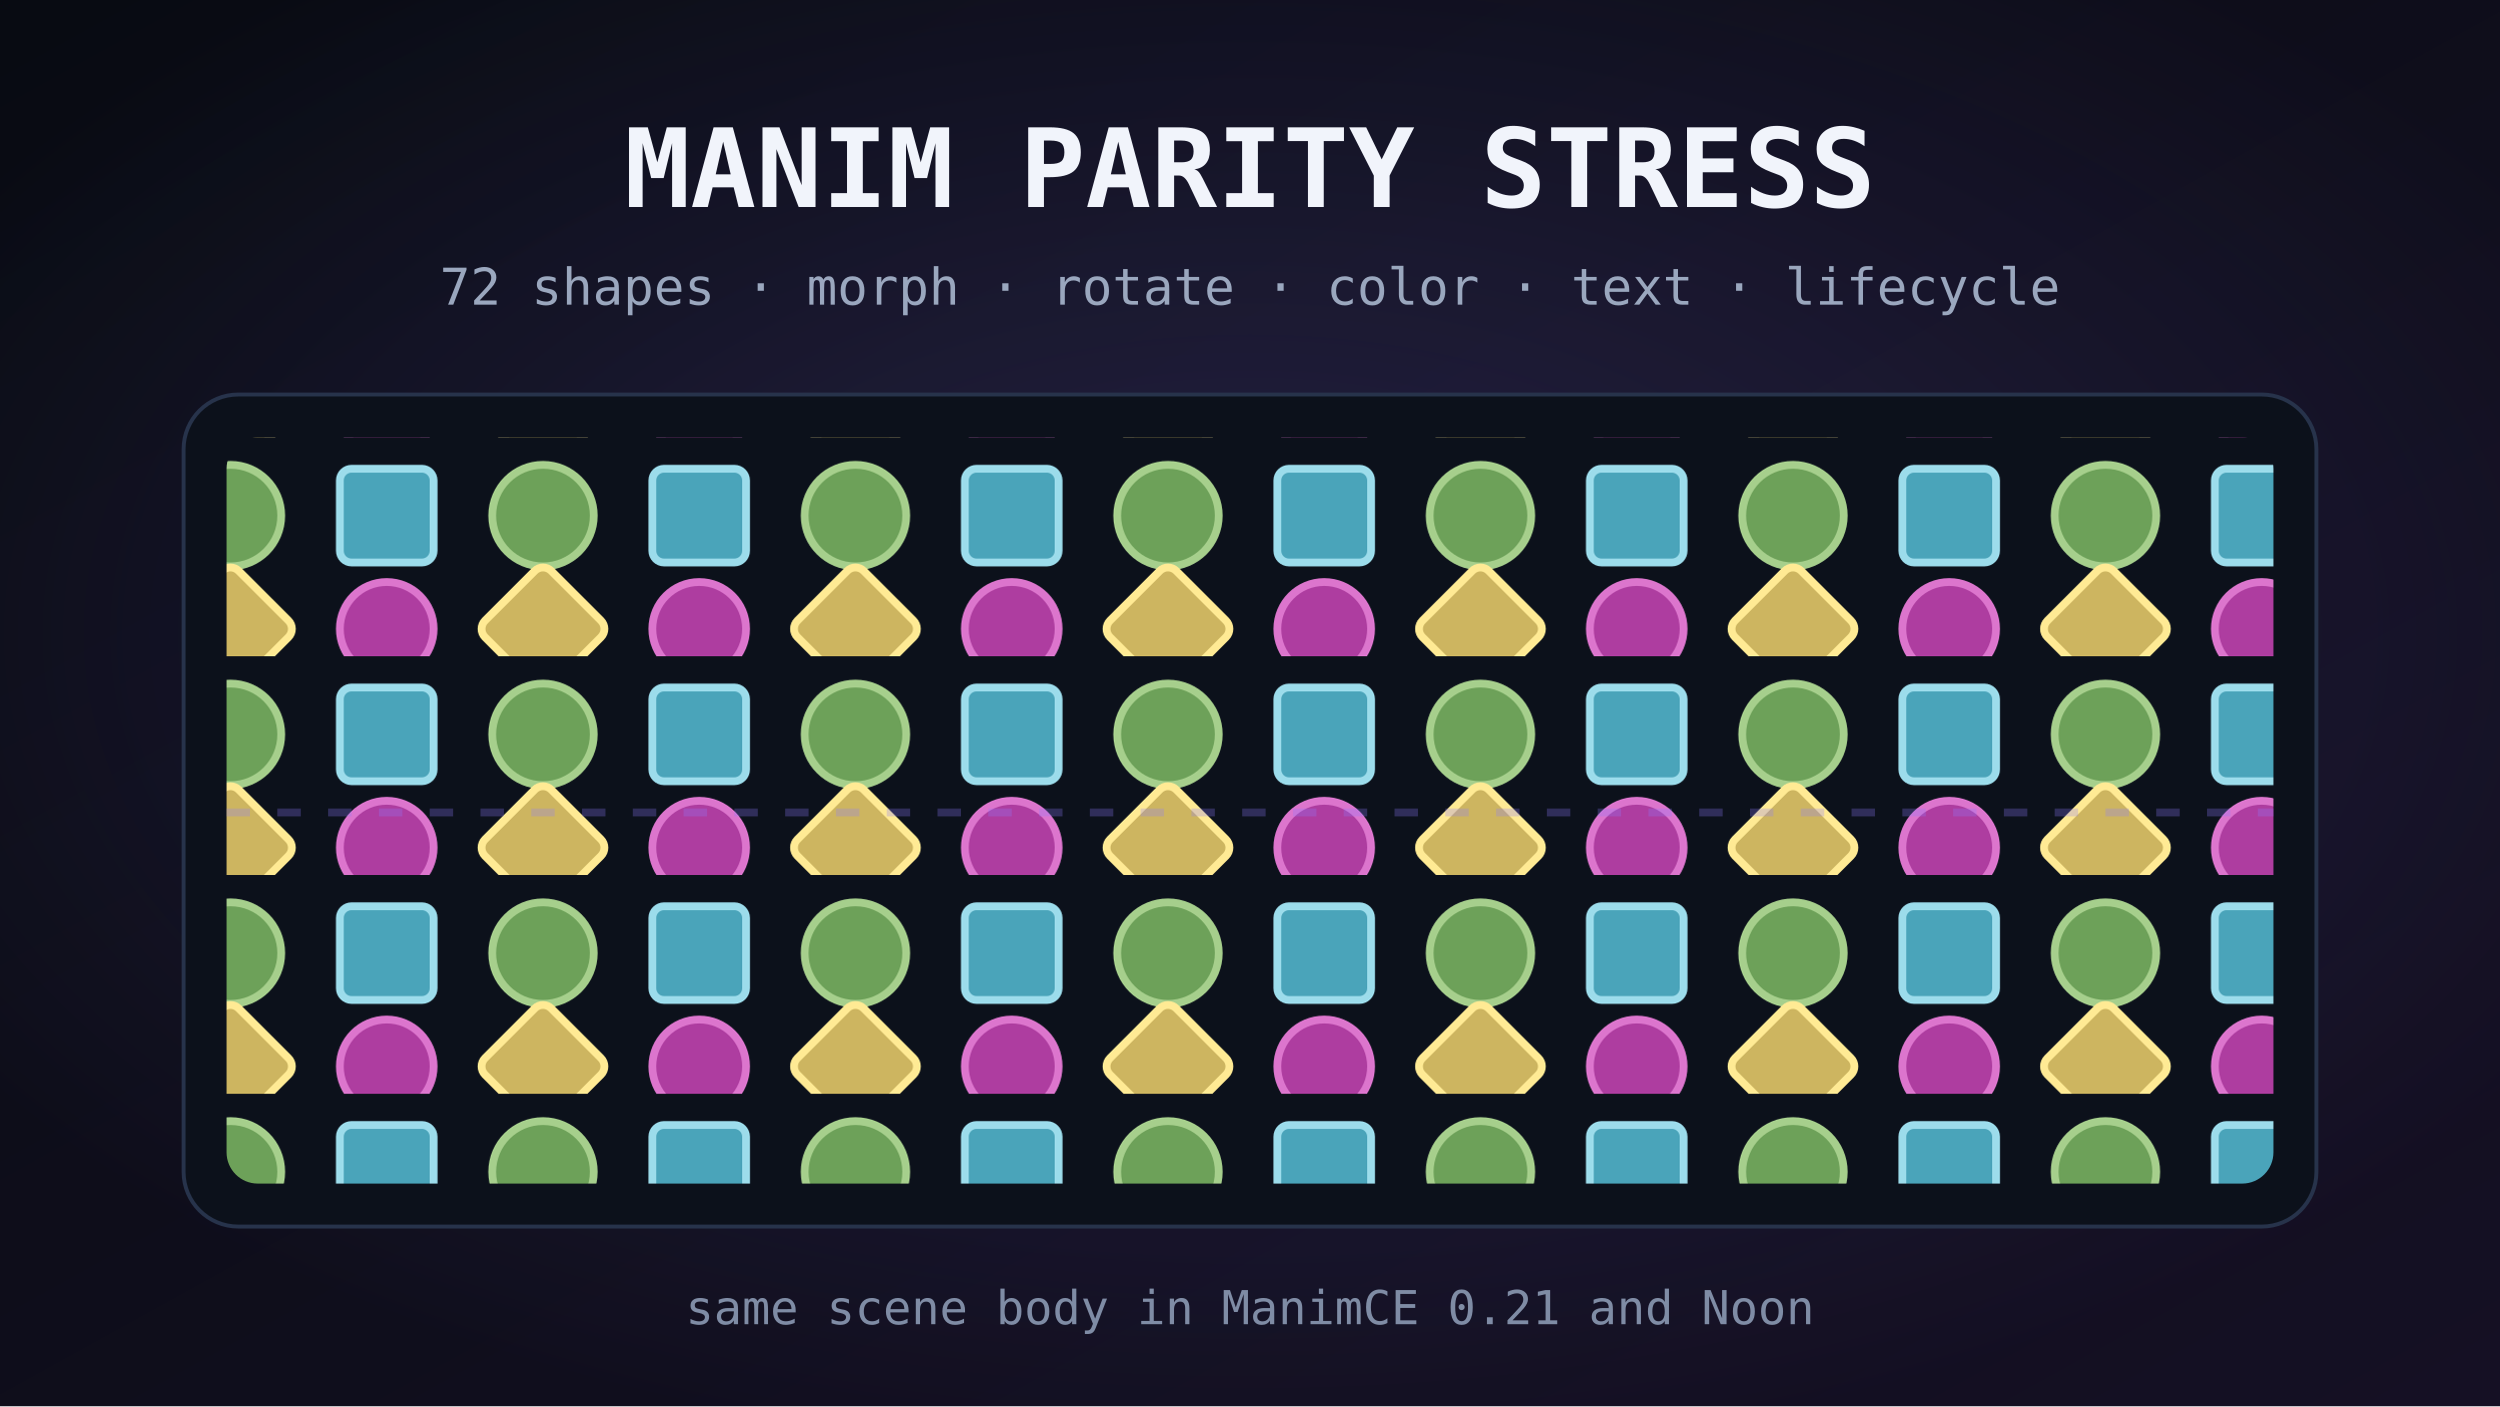
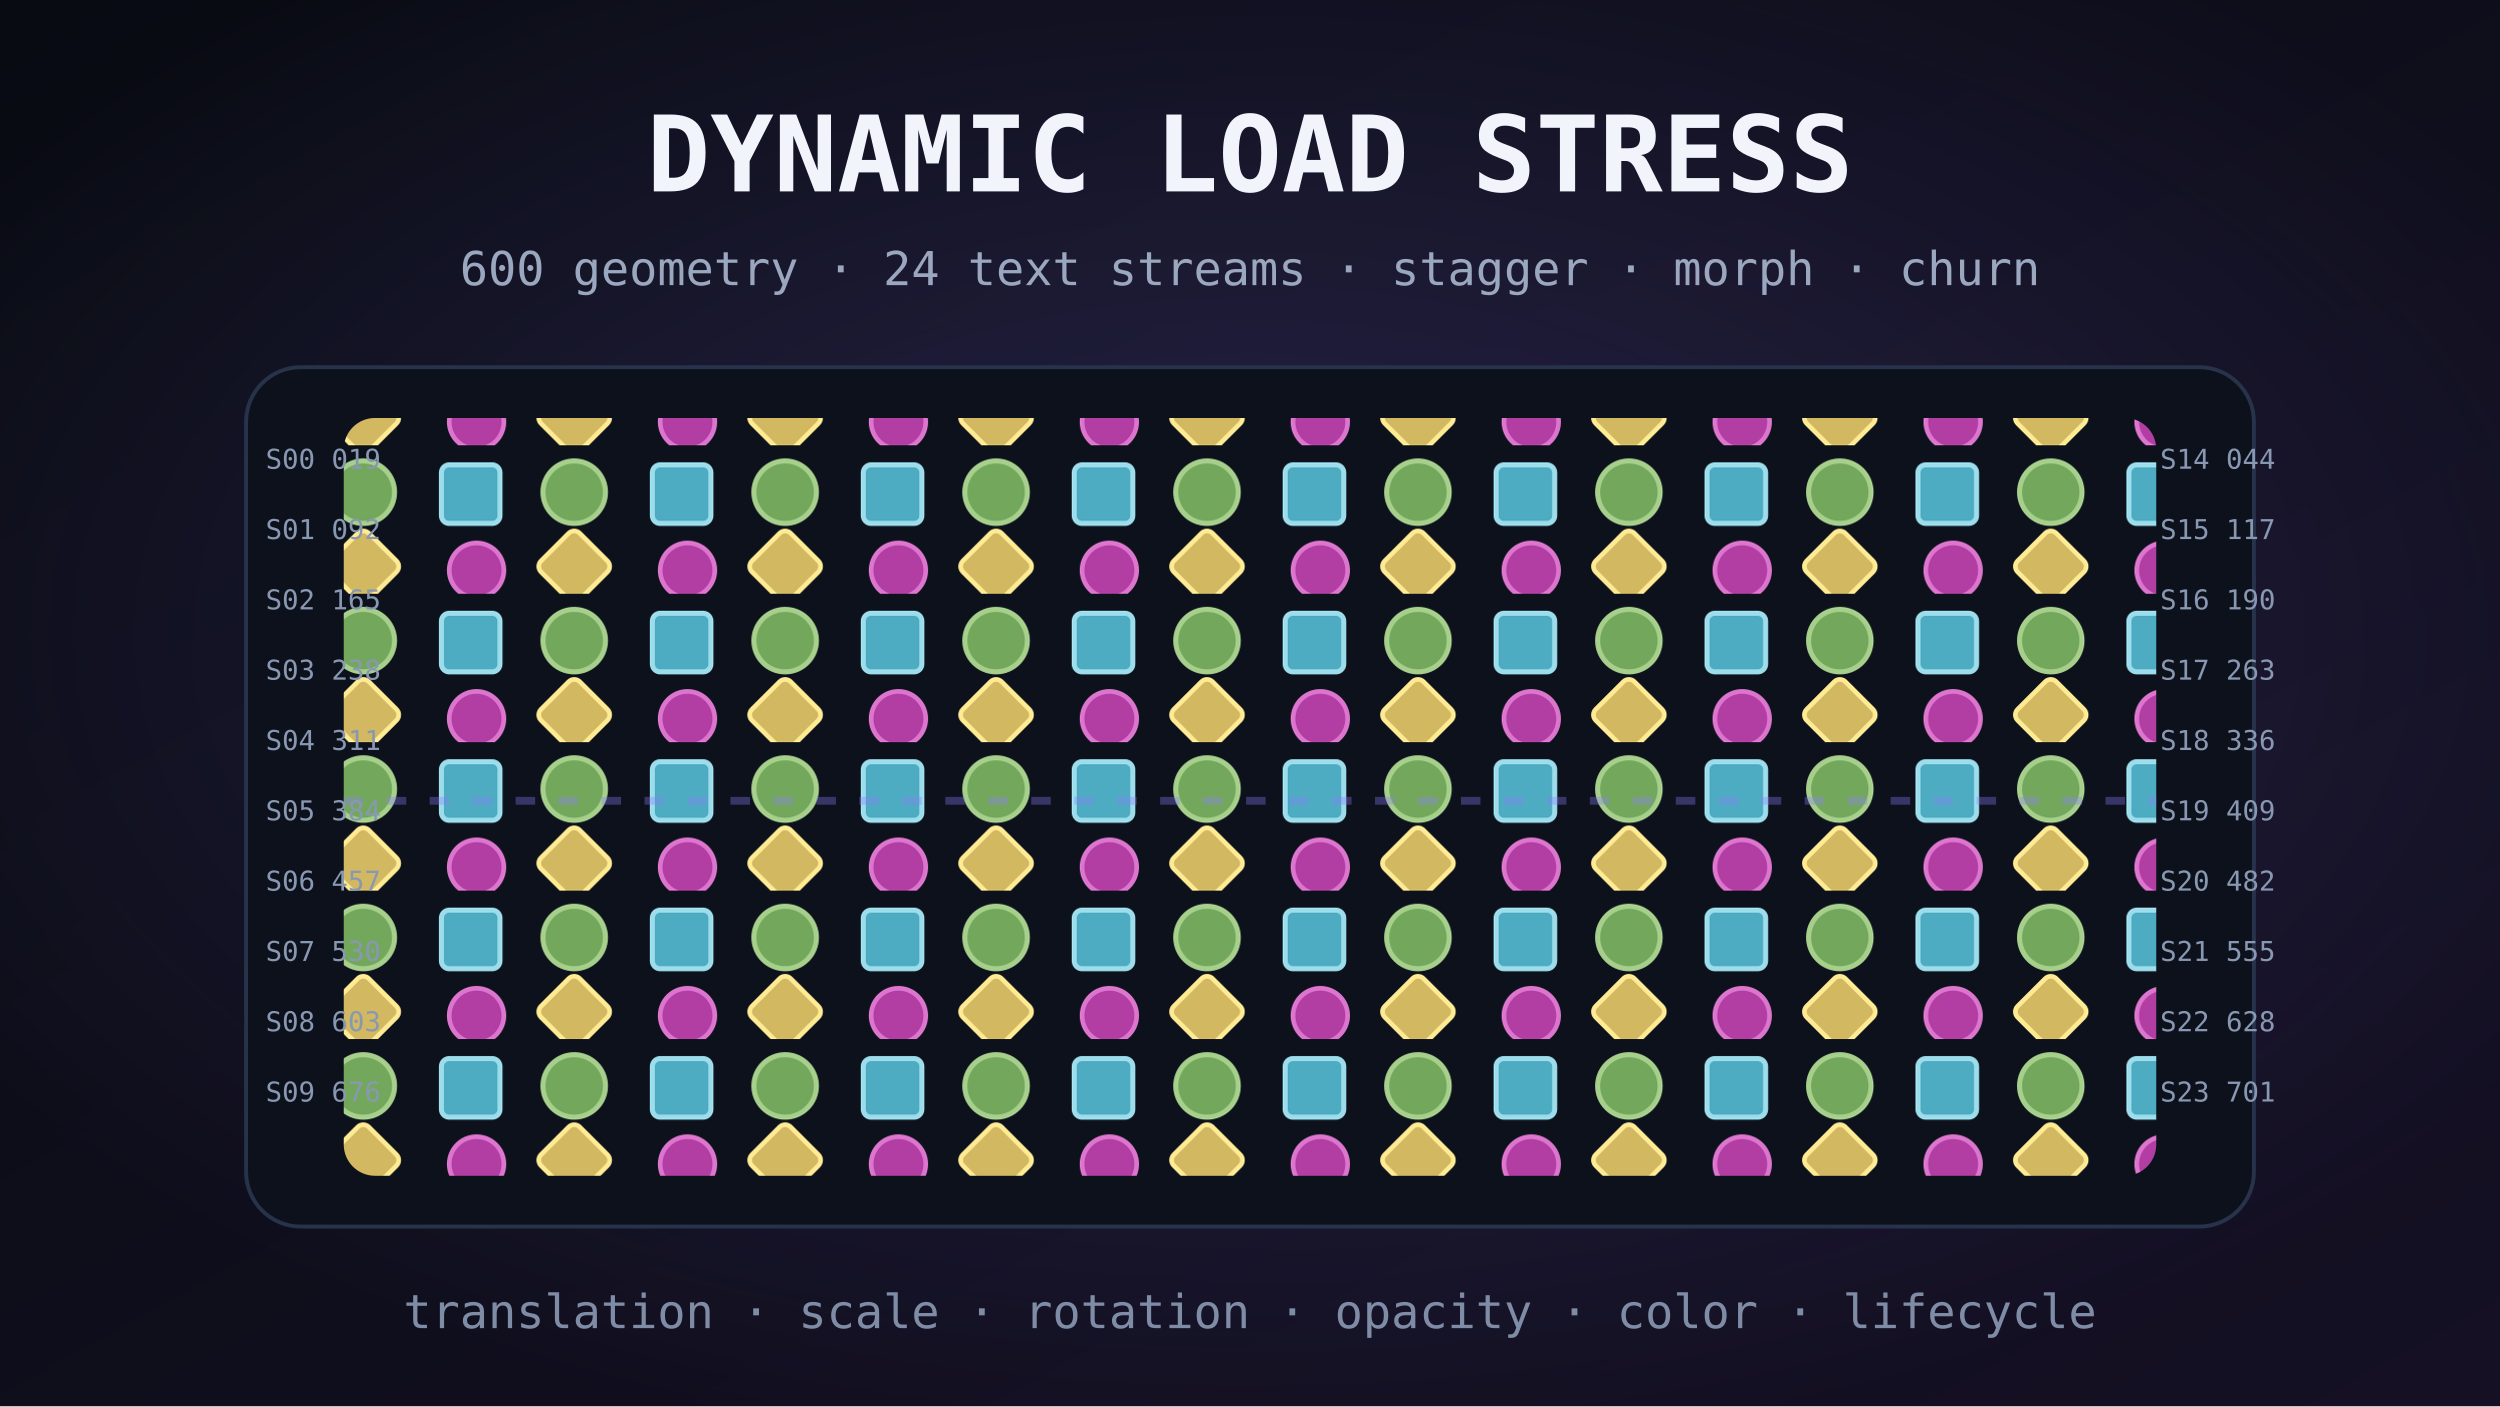
<svg xmlns="http://www.w3.org/2000/svg" width="640" height="360" viewBox="0 0 640 360" role="img" aria-labelledby="title desc">
  <defs>
    <linearGradient id="bg" x1="0" y1="0" x2="1" y2="1">
      <stop offset="0" stop-color="#080b12" />
      <stop offset="1" stop-color="#151024" />
    </linearGradient>
-     <pattern id="tiles" width="80" height="56" patternUnits="userSpaceOnUse">
-       <rect x="7" y="8" width="24" height="24" rx="3" fill="#58c4dd" fill-opacity=".82" stroke="#9cdceb" stroke-width="2" />
-       <circle cx="59" cy="20" r="13" fill="#83c167" fill-opacity=".82" stroke="#a6cf8c" stroke-width="2" />
-       <circle cx="19" cy="49" r="12" fill="#d147bd" fill-opacity=".82" stroke="#dc75cd" stroke-width="2" />
-       <rect x="47" y="37" width="24" height="24" rx="3" transform="rotate(45 59 49)" fill="#f7d96f" fill-opacity=".82" stroke="#ffea94" stroke-width="2" />
+     <pattern id="tiles" width="54" height="38" patternUnits="userSpaceOnUse">
+       <rect x="5" y="5" width="15" height="15" rx="2" fill="#58c4dd" fill-opacity=".86" stroke="#9cdceb" stroke-width="1.3" />
+       <circle cx="39" cy="12" r="8" fill="#83c167" fill-opacity=".86" stroke="#a6cf8c" stroke-width="1.3" />
+       <circle cx="14" cy="32" r="7" fill="#d147bd" fill-opacity=".84" stroke="#dc75cd" stroke-width="1.2" />
+       <rect x="32" y="24" width="14" height="14" rx="2" transform="rotate(45 39 31)" fill="#f7d96f" fill-opacity=".84" stroke="#ffea94" stroke-width="1.2" />
    </pattern>
    <radialGradient id="glow" cx="50%" cy="45%" r="60%">
-       <stop offset="0" stop-color="#8e7cff" stop-opacity=".18" />
+       <stop offset="0" stop-color="#8e7cff" stop-opacity=".20" />
      <stop offset="1" stop-color="#8e7cff" stop-opacity="0" />
    </radialGradient>
  </defs>
  <rect width="640" height="360" fill="url(#bg)" />
  <rect width="640" height="360" fill="url(#glow)" />
-   <text x="320" y="53" text-anchor="middle" fill="#f1f4fb" font-family="ui-monospace, SFMono-Regular, Menlo, monospace" font-size="28" font-weight="700">MANIM PARITY STRESS</text>
-   <text x="320" y="78" text-anchor="middle" fill="#9aa7be" font-family="ui-monospace, SFMono-Regular, Menlo, monospace" font-size="13">72 shapes · morph · rotate · color · text · lifecycle</text>
-   <rect x="47" y="101" width="546" height="213" rx="14" fill="#0c111b" stroke="#27334b" />
-   <rect x="58" y="112" width="524" height="191" rx="8" fill="url(#tiles)" />
-   <path d="M58 208 H582" stroke="#8e7cff" stroke-opacity=".28" stroke-width="2" stroke-dasharray="6 7" />
-   <text x="320" y="339" text-anchor="middle" fill="#7f8ca5" font-family="ui-monospace, SFMono-Regular, Menlo, monospace" font-size="12">same scene body in ManimCE 0.21 and Noon</text>
+   <text x="320" y="49" text-anchor="middle" fill="#f1f4fb" font-family="ui-monospace, SFMono-Regular, Menlo, monospace" font-size="27" font-weight="700">DYNAMIC LOAD STRESS</text>
+   <text x="320" y="73" text-anchor="middle" fill="#9aa7be" font-family="ui-monospace, SFMono-Regular, Menlo, monospace" font-size="12">600 geometry · 24 text streams · stagger · morph · churn</text>
+   <rect x="63" y="94" width="514" height="220" rx="14" fill="#0c111b" stroke="#27334b" />
+   <rect x="88" y="107" width="464" height="194" rx="8" fill="url(#tiles)" />
+   <path d="M88 205 H552" stroke="#8e7cff" stroke-opacity=".34" stroke-width="2" stroke-dasharray="5 6" />
+   <g fill="#8998b2" font-family="ui-monospace, SFMono-Regular, Menlo, monospace" font-size="7">
+     <text x="68" y="120">S00 019</text>
+     <text x="68" y="138">S01 092</text>
+     <text x="68" y="156">S02 165</text>
+     <text x="68" y="174">S03 238</text>
+     <text x="68" y="192">S04 311</text>
+     <text x="68" y="210">S05 384</text>
+     <text x="68" y="228">S06 457</text>
+     <text x="68" y="246">S07 530</text>
+     <text x="68" y="264">S08 603</text>
+     <text x="68" y="282">S09 676</text>
+     <text x="553" y="120">S14 044</text>
+     <text x="553" y="138">S15 117</text>
+     <text x="553" y="156">S16 190</text>
+     <text x="553" y="174">S17 263</text>
+     <text x="553" y="192">S18 336</text>
+     <text x="553" y="210">S19 409</text>
+     <text x="553" y="228">S20 482</text>
+     <text x="553" y="246">S21 555</text>
+     <text x="553" y="264">S22 628</text>
+     <text x="553" y="282">S23 701</text>
+   </g>
+   <text x="320" y="340" text-anchor="middle" fill="#7f8ca5" font-family="ui-monospace, SFMono-Regular, Menlo, monospace" font-size="12">translation · scale · rotation · opacity · color · lifecycle</text>
</svg>
